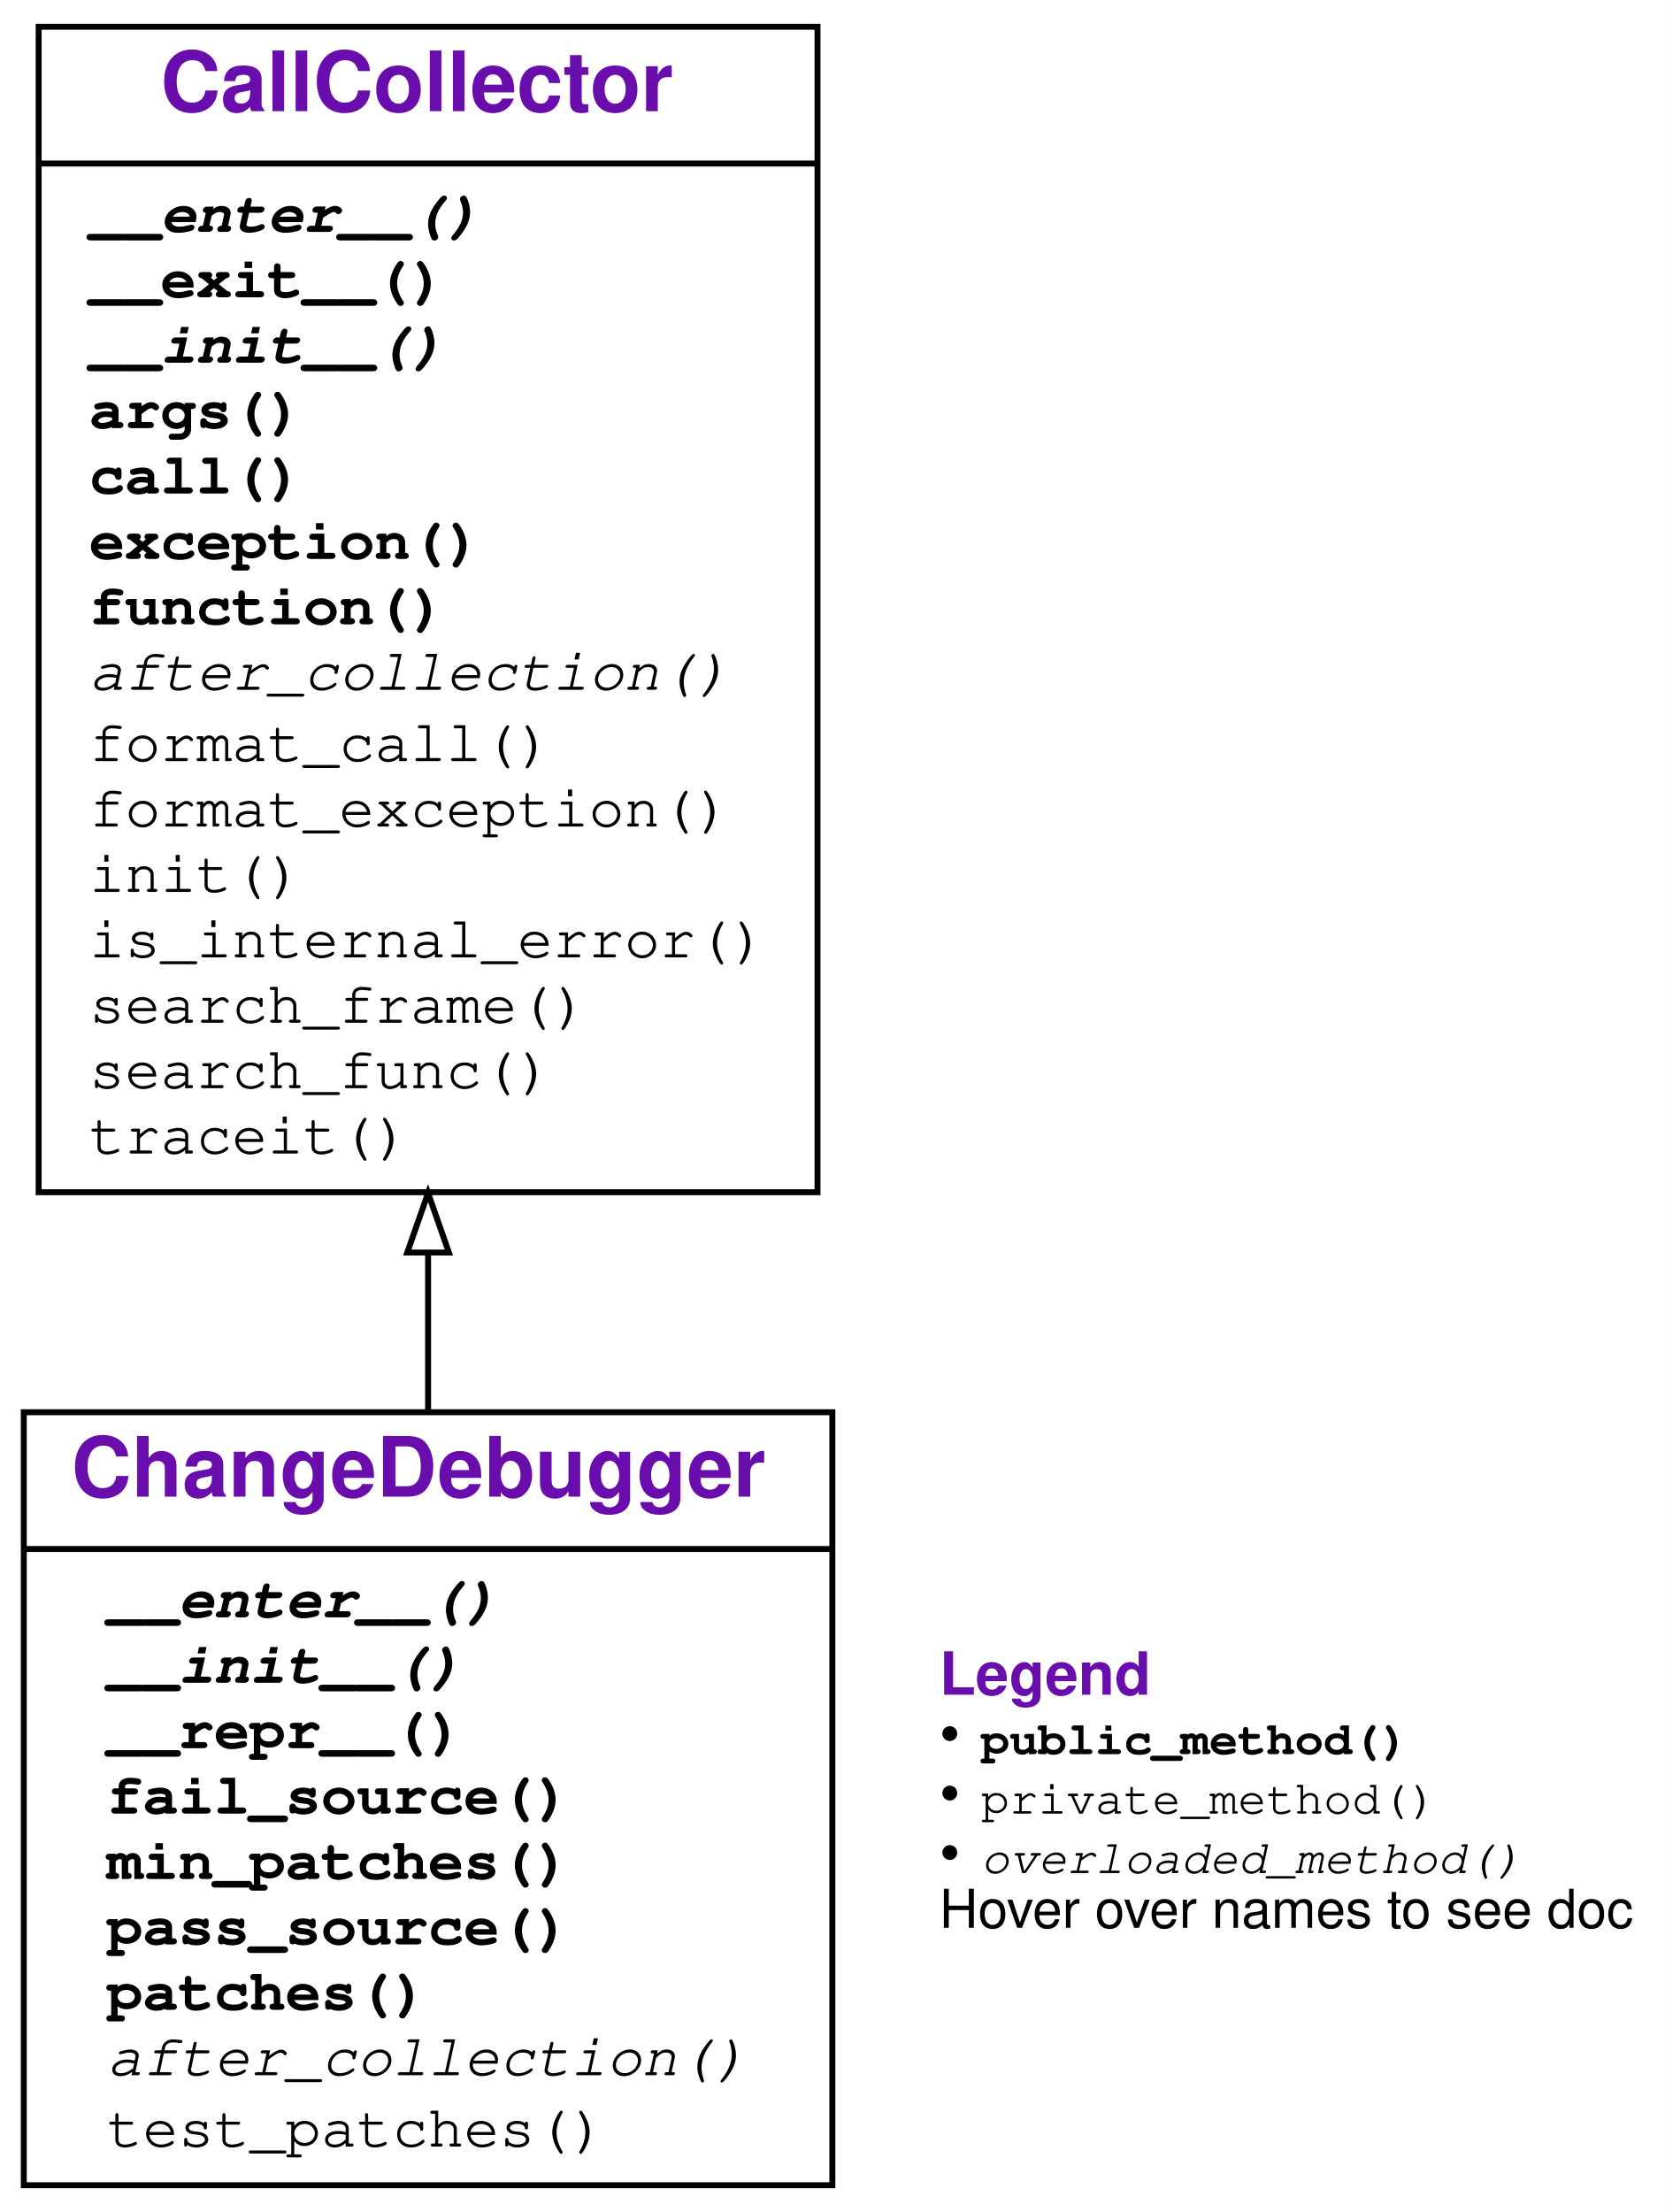
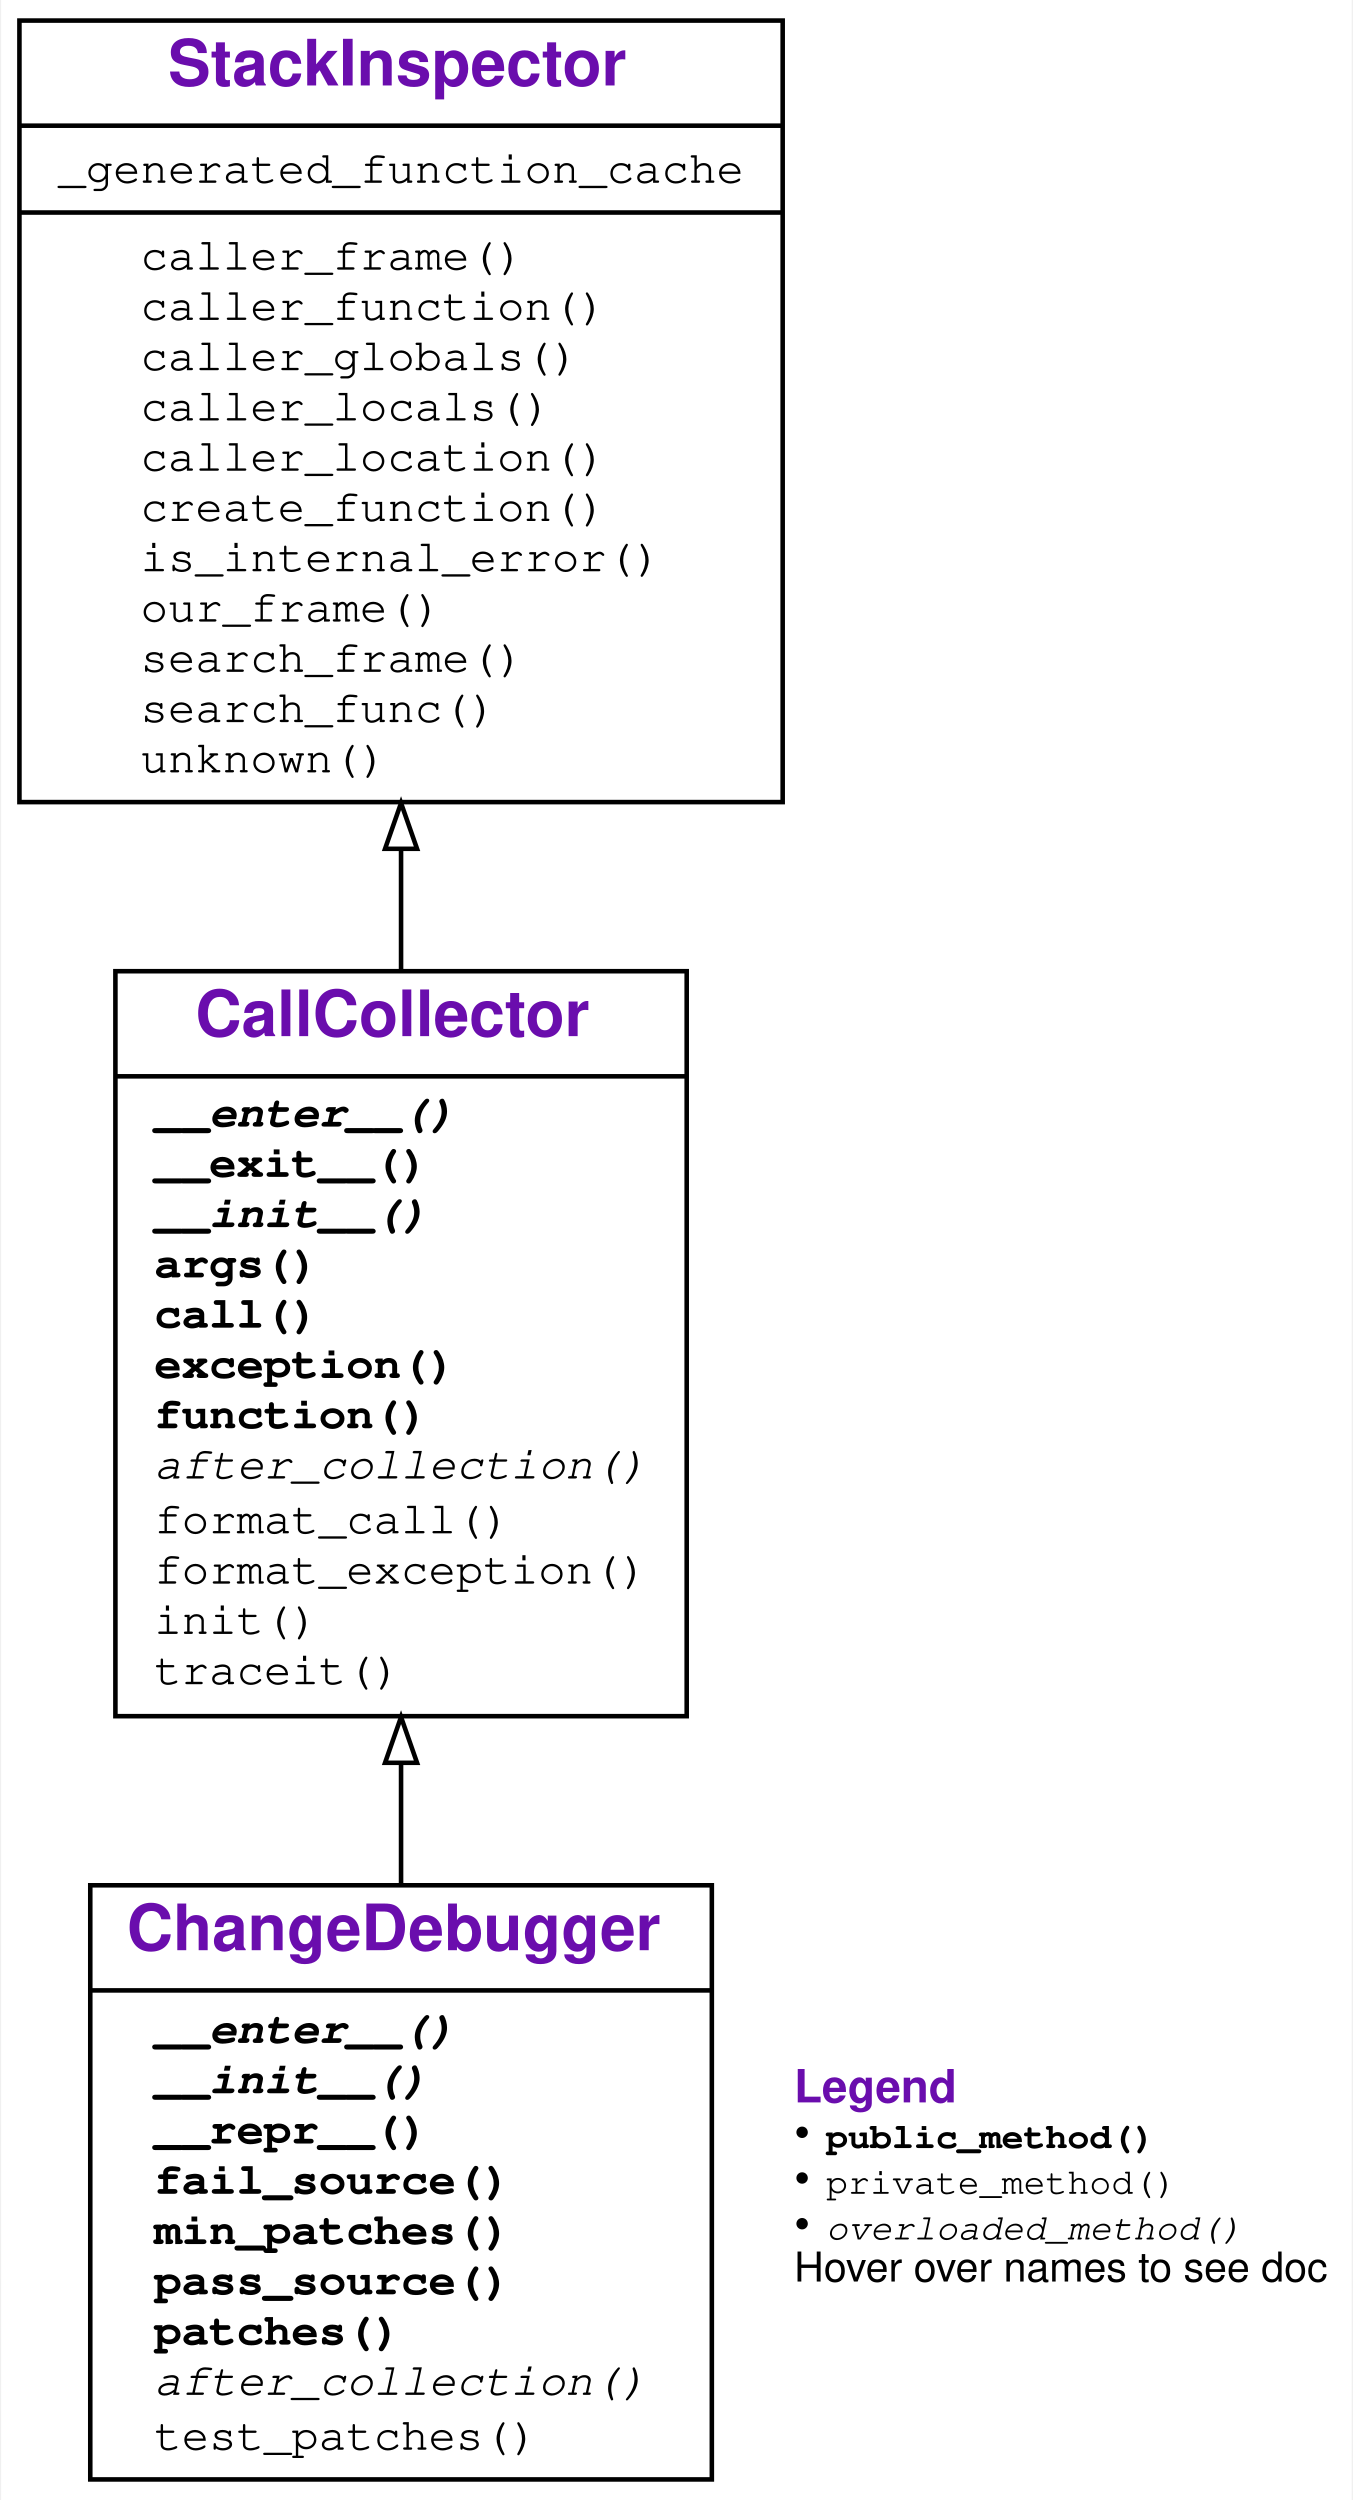
- <svg xmlns="http://www.w3.org/2000/svg" xmlns:xlink="http://www.w3.org/1999/xlink" width="280pt" height="372pt" viewBox="0.00 0.00 280.00 372.00">
-   <g id="graph0" class="graph" transform="scale(1 1) rotate(0) translate(4 368)">
+ <svg xmlns="http://www.w3.org/2000/svg" xmlns:xlink="http://www.w3.org/1999/xlink" width="296pt" height="547pt" viewBox="0.00 0.00 295.50 547.00">
+   <g id="graph0" class="graph" transform="scale(1 1) rotate(0) translate(4 543)">
    <g id="a_graph0">
      <a xlink:title="ChangeDebugger class hierarchy">
-         <polygon fill="#ffffff" stroke="transparent" points="-4,4 -4,-368 276,-368 276,4 -4,4" />
+         <polygon fill="#ffffff" stroke="transparent" points="-4,4 -4,-543 291.5,-543 291.5,4 -4,4" />
      </a>
    </g>
    <g id="node1" class="node">
      <g id="a_node1">
        <a xlink:href="#" xlink:title="class ChangeDebugger:&#10;Collect an exception-raising function call f().&#10;Use as `with CallCollector(): f()`">
-           <polygon fill="none" stroke="#000000" points="0,-.5 0,-130.5 136,-130.5 136,-.5 0,-.5" />
-           <text text-anchor="start" x="8" y="-116.3" font-family="Raleway, Helvetica, Arial, sans-serif" font-weight="bold" font-size="14.00" fill="#6a0dad">ChangeDebugger</text>
-           <polyline fill="none" stroke="#000000" points="0,-107.5 136,-107.5 " />
+           <polygon fill="none" stroke="#000000" points="15.5,-.5 15.5,-130.5 151.5,-130.5 151.5,-.5 15.5,-.5" />
+           <text text-anchor="start" x="23.5" y="-116.3" font-family="Raleway, Helvetica, Arial, sans-serif" font-weight="bold" font-size="14.00" fill="#6a0dad">ChangeDebugger</text>
+           <polyline fill="none" stroke="#000000" points="15.5,-107.5 151.5,-107.5 " />
          <g id="a_node1_0">
            <a xlink:href="#" xlink:title="ChangeDebugger">
              <g id="a_node1_1">
                <a xlink:href="#" xlink:title="__enter__(self) -&gt; Any:&#10;Called at begin of a `with` block. Checks if current source fails.">
-                   <text text-anchor="start" x="14" y="-96" font-family="'Fira Mono', 'Source Code Pro', 'Courier', monospace" font-weight="bold" font-style="italic" font-size="10.00" fill="#000000">__enter__()</text>
+                   <text text-anchor="start" x="29.5" y="-96" font-family="'Fira Mono', 'Source Code Pro', 'Courier', monospace" font-weight="bold" font-style="italic" font-size="10.00" fill="#000000">__enter__()</text>
                </a>
              </g>
              <g id="a_node1_2">
                <a xlink:href="#" xlink:title="__init__(self, pass_source:str, fail_source:str, **ddargs:Any) -&gt; None:&#10;Constructor. Takes a passing source file (`pass_source`)&#10;and a failing source file (`fail_source`).&#10;Additional arguments are passed to `DeltaDebugger` constructor.">
-                   <text text-anchor="start" x="14" y="-85" font-family="'Fira Mono', 'Source Code Pro', 'Courier', monospace" font-weight="bold" font-style="italic" font-size="10.00" fill="#000000">__init__()</text>
+                   <text text-anchor="start" x="29.5" y="-85" font-family="'Fira Mono', 'Source Code Pro', 'Courier', monospace" font-weight="bold" font-style="italic" font-size="10.00" fill="#000000">__init__()</text>
                </a>
              </g>
              <g id="a_node1_3">
                <a xlink:href="#" xlink:title="__repr__(self) -&gt; str:&#10;Return readable list of minimal patches">
-                   <text text-anchor="start" x="14" y="-74" font-family="'Fira Mono', 'Source Code Pro', 'Courier', monospace" font-weight="bold" font-size="10.00" fill="#000000">__repr__()</text>
+                   <text text-anchor="start" x="29.5" y="-74" font-family="'Fira Mono', 'Source Code Pro', 'Courier', monospace" font-weight="bold" font-size="10.00" fill="#000000">__repr__()</text>
                </a>
              </g>
              <g id="a_node1_4">
                <a xlink:href="#" xlink:title="fail_source(self) -&gt; str:&#10;Return the failing source file.">
-                   <text text-anchor="start" x="14" y="-63" font-family="'Fira Mono', 'Source Code Pro', 'Courier', monospace" font-weight="bold" font-size="10.00" fill="#000000">fail_source()</text>
+                   <text text-anchor="start" x="29.5" y="-63" font-family="'Fira Mono', 'Source Code Pro', 'Courier', monospace" font-weight="bold" font-size="10.00" fill="#000000">fail_source()</text>
                </a>
              </g>
              <g id="a_node1_5">
                <a xlink:href="#" xlink:title="min_patches(self) -&gt; Tuple[List[diff_match_patch.diff_match_patch.patch_obj], List[diff_match_patch.diff_match_patch.patch_obj], List[diff_match_patch.diff_match_patch.patch_obj]]:&#10;Compute a minimal set of patches.&#10;Returns a triple (`pass_patches`, `fail_patches`, `diff_patches`)&#10;where `diff_patches` is the minimal difference between&#10;the set `pass_patches` (which, when applied, make the test pass) and&#10;the set `fail_patches` (which, when applied, make the test fail).">
-                   <text text-anchor="start" x="14" y="-52" font-family="'Fira Mono', 'Source Code Pro', 'Courier', monospace" font-weight="bold" font-size="10.00" fill="#000000">min_patches()</text>
+                   <text text-anchor="start" x="29.5" y="-52" font-family="'Fira Mono', 'Source Code Pro', 'Courier', monospace" font-weight="bold" font-size="10.00" fill="#000000">min_patches()</text>
                </a>
              </g>
              <g id="a_node1_6">
                <a xlink:href="#" xlink:title="pass_source(self) -&gt; str:&#10;Return the passing source file.">
-                   <text text-anchor="start" x="14" y="-41" font-family="'Fira Mono', 'Source Code Pro', 'Courier', monospace" font-weight="bold" font-size="10.00" fill="#000000">pass_source()</text>
+                   <text text-anchor="start" x="29.5" y="-41" font-family="'Fira Mono', 'Source Code Pro', 'Courier', monospace" font-weight="bold" font-size="10.00" fill="#000000">pass_source()</text>
                </a>
              </g>
              <g id="a_node1_7">
                <a xlink:href="#" xlink:title="patches(self) -&gt; List[diff_match_patch.diff_match_patch.patch_obj]:&#10;Return the diff between passing and failing source files.">
-                   <text text-anchor="start" x="14" y="-30" font-family="'Fira Mono', 'Source Code Pro', 'Courier', monospace" font-weight="bold" font-size="10.00" fill="#000000">patches()</text>
+                   <text text-anchor="start" x="29.5" y="-30" font-family="'Fira Mono', 'Source Code Pro', 'Courier', monospace" font-weight="bold" font-size="10.00" fill="#000000">patches()</text>
                </a>
              </g>
              <g id="a_node1_8">
                <a xlink:href="#" xlink:title="after_collection(self) -&gt; None:&#10;Diagnostics.">
-                   <text text-anchor="start" x="14" y="-19" font-family="'Fira Mono', 'Source Code Pro', 'Courier', monospace" font-style="italic" font-size="10.00" fill="#000000">after_collection()</text>
+                   <text text-anchor="start" x="29.5" y="-19" font-family="'Fira Mono', 'Source Code Pro', 'Courier', monospace" font-style="italic" font-size="10.00" fill="#000000">after_collection()</text>
                </a>
              </g>
              <g id="a_node1_9">
                <a xlink:href="#" xlink:title="test_patches(self, patches:List[diff_match_patch.diff_match_patch.patch_obj]) -&gt; None">
-                   <text text-anchor="start" x="14" y="-7" font-family="'Fira Mono', 'Source Code Pro', 'Courier', monospace" font-size="10.00" fill="#000000">test_patches()</text>
+                   <text text-anchor="start" x="29.5" y="-7" font-family="'Fira Mono', 'Source Code Pro', 'Courier', monospace" font-size="10.00" fill="#000000">test_patches()</text>
                </a>
              </g>
            </a>
          </g>
        </a>
      </g>
    </g>
    <g id="node2" class="node">
      <g id="a_node2">
        <a xlink:href="DeltaDebugger.ipynb" xlink:title="class CallCollector:&#10;Collect an exception-raising function call f().&#10;Use as `with CallCollector(): f()`">
-           <polygon fill="none" stroke="#000000" points="2.5,-167.5 2.5,-363.5 133.5,-363.5 133.5,-167.5 2.5,-167.5" />
-           <text text-anchor="start" x="23" y="-349.3" font-family="Raleway, Helvetica, Arial, sans-serif" font-weight="bold" font-size="14.00" fill="#6a0dad">CallCollector</text>
-           <polyline fill="none" stroke="#000000" points="2.5,-340.5 133.5,-340.5 " />
+           <polygon fill="none" stroke="#000000" points="21,-167.5 21,-330.5 146,-330.5 146,-167.5 21,-167.5" />
+           <text text-anchor="start" x="38.5" y="-316.3" font-family="Raleway, Helvetica, Arial, sans-serif" font-weight="bold" font-size="14.00" fill="#6a0dad">CallCollector</text>
+           <polyline fill="none" stroke="#000000" points="21,-307.5 146,-307.5 " />
          <g id="a_node2_10">
            <a xlink:href="#" xlink:title="CallCollector">
              <g id="a_node2_11">
                <a xlink:href="DeltaDebugger.ipynb" xlink:title="__enter__(self) -&gt; Any:&#10;Called at begin of `with` block. Turn tracing on.">
-                   <text text-anchor="start" x="11" y="-329" font-family="'Fira Mono', 'Source Code Pro', 'Courier', monospace" font-weight="bold" font-style="italic" font-size="10.00" fill="#000000">__enter__()</text>
+                   <text text-anchor="start" x="29.5" y="-296.5" font-family="'Fira Mono', 'Source Code Pro', 'Courier', monospace" font-weight="bold" font-style="italic" font-size="10.00" fill="#000000">__enter__()</text>
                </a>
              </g>
              <g id="a_node2_12">
                <a xlink:href="DeltaDebugger.ipynb" xlink:title="__exit__(self, exc_tp:Type, exc_value:BaseException, exc_traceback:traceback) -&gt; Union[bool, NoneType]:&#10;Called at end of `with` block. Turn tracing off.">
-                   <text text-anchor="start" x="11" y="-318" font-family="'Fira Mono', 'Source Code Pro', 'Courier', monospace" font-weight="bold" font-size="10.00" fill="#000000">__exit__()</text>
+                   <text text-anchor="start" x="29.5" y="-285.5" font-family="'Fira Mono', 'Source Code Pro', 'Courier', monospace" font-weight="bold" font-size="10.00" fill="#000000">__exit__()</text>
                </a>
              </g>
              <g id="a_node2_13">
                <a xlink:href="DeltaDebugger.ipynb" xlink:title="__init__(self) -&gt; None:&#10;Initialize collector">
-                   <text text-anchor="start" x="11" y="-307" font-family="'Fira Mono', 'Source Code Pro', 'Courier', monospace" font-weight="bold" font-style="italic" font-size="10.00" fill="#000000">__init__()</text>
+                   <text text-anchor="start" x="29.5" y="-274.5" font-family="'Fira Mono', 'Source Code Pro', 'Courier', monospace" font-weight="bold" font-style="italic" font-size="10.00" fill="#000000">__init__()</text>
                </a>
              </g>
              <g id="a_node2_14">
                <a xlink:href="DeltaDebugger.ipynb" xlink:title="args(self) -&gt; Dict[str, Any]:&#10;Return the dictionary of collected arguments.">
-                   <text text-anchor="start" x="11" y="-296" font-family="'Fira Mono', 'Source Code Pro', 'Courier', monospace" font-weight="bold" font-size="10.00" fill="#000000">args()</text>
+                   <text text-anchor="start" x="29.5" y="-263.5" font-family="'Fira Mono', 'Source Code Pro', 'Courier', monospace" font-weight="bold" font-size="10.00" fill="#000000">args()</text>
                </a>
              </g>
              <g id="a_node2_15">
                <a xlink:href="DeltaDebugger.ipynb" xlink:title="call(self, new_args:Union[Dict[str, Any], NoneType]=None) -&gt; Any:&#10;Call collected function. If `new_args` is given,&#10;override arguments from its {var: value} entries.">
-                   <text text-anchor="start" x="11" y="-285" font-family="'Fira Mono', 'Source Code Pro', 'Courier', monospace" font-weight="bold" font-size="10.00" fill="#000000">call()</text>
+                   <text text-anchor="start" x="29.5" y="-252.5" font-family="'Fira Mono', 'Source Code Pro', 'Courier', monospace" font-weight="bold" font-size="10.00" fill="#000000">call()</text>
                </a>
              </g>
              <g id="a_node2_16">
                <a xlink:href="DeltaDebugger.ipynb" xlink:title="exception(self) -&gt; Union[BaseException, NoneType]:&#10;Return the exception produced, or `None` if none.">
-                   <text text-anchor="start" x="11" y="-274" font-family="'Fira Mono', 'Source Code Pro', 'Courier', monospace" font-weight="bold" font-size="10.00" fill="#000000">exception()</text>
+                   <text text-anchor="start" x="29.5" y="-241.5" font-family="'Fira Mono', 'Source Code Pro', 'Courier', monospace" font-weight="bold" font-size="10.00" fill="#000000">exception()</text>
                </a>
              </g>
              <g id="a_node2_17">
                <a xlink:href="DeltaDebugger.ipynb" xlink:title="function(self) -&gt; Callable:&#10;Return the function called.">
-                   <text text-anchor="start" x="11" y="-263" font-family="'Fira Mono', 'Source Code Pro', 'Courier', monospace" font-weight="bold" font-size="10.00" fill="#000000">function()</text>
+                   <text text-anchor="start" x="29.5" y="-230.5" font-family="'Fira Mono', 'Source Code Pro', 'Courier', monospace" font-weight="bold" font-size="10.00" fill="#000000">function()</text>
                </a>
              </g>
              <g id="a_node2_18">
                <a xlink:href="DeltaDebugger.ipynb" xlink:title="after_collection(self) -&gt; None:&#10;Called after collection. To be defined in subclasses.">
-                   <text text-anchor="start" x="11" y="-252" font-family="'Fira Mono', 'Source Code Pro', 'Courier', monospace" font-style="italic" font-size="10.00" fill="#000000">after_collection()</text>
+                   <text text-anchor="start" x="29.5" y="-219.5" font-family="'Fira Mono', 'Source Code Pro', 'Courier', monospace" font-style="italic" font-size="10.00" fill="#000000">after_collection()</text>
                </a>
              </g>
              <g id="a_node2_19">
                <a xlink:href="DeltaDebugger.ipynb" xlink:title="format_call(self, args:Union[Dict[str, Any], NoneType]=None) -&gt; str:&#10;Return a string representing a call of the function with given args.">
-                   <text text-anchor="start" x="11" y="-240" font-family="'Fira Mono', 'Source Code Pro', 'Courier', monospace" font-size="10.00" fill="#000000">format_call()</text>
+                   <text text-anchor="start" x="29.5" y="-207.5" font-family="'Fira Mono', 'Source Code Pro', 'Courier', monospace" font-size="10.00" fill="#000000">format_call()</text>
                </a>
              </g>
              <g id="a_node2_20">
                <a xlink:href="DeltaDebugger.ipynb" xlink:title="format_exception(self, exc:Union[BaseException, NoneType]=None) -&gt; str:&#10;Return a string representing the given exception.">
-                   <text text-anchor="start" x="11" y="-229" font-family="'Fira Mono', 'Source Code Pro', 'Courier', monospace" font-size="10.00" fill="#000000">format_exception()</text>
+                   <text text-anchor="start" x="29.5" y="-196.5" font-family="'Fira Mono', 'Source Code Pro', 'Courier', monospace" font-size="10.00" fill="#000000">format_exception()</text>
                </a>
              </g>
              <g id="a_node2_21">
                <a xlink:href="DeltaDebugger.ipynb" xlink:title="init(self) -&gt; None:&#10;Reset for new collection.">
-                   <text text-anchor="start" x="11" y="-218" font-family="'Fira Mono', 'Source Code Pro', 'Courier', monospace" font-size="10.00" fill="#000000">init()</text>
+                   <text text-anchor="start" x="29.5" y="-185.5" font-family="'Fira Mono', 'Source Code Pro', 'Courier', monospace" font-size="10.00" fill="#000000">init()</text>
                </a>
              </g>
              <g id="a_node2_22">
-                 <a xlink:href="DeltaDebugger.ipynb" xlink:title="is_internal_error(self, exc_tp:Type, exc_value:BaseException, exc_traceback:traceback) -&gt; bool:&#10;Return True if exception was raised from `CallCollector` or a subclass.">
-                   <text text-anchor="start" x="11" y="-207" font-family="'Fira Mono', 'Source Code Pro', 'Courier', monospace" font-size="10.00" fill="#000000">is_internal_error()</text>
-                 </a>
-               </g>
-               <g id="a_node2_23">
-                 <a xlink:href="DeltaDebugger.ipynb" xlink:title="search_frame(self, name:str, frame:Union[frame, NoneType]) -&gt; Tuple[Union[frame, NoneType], Union[Callable, NoneType]]:&#10;Return a pair (`frame`, `item`)&#10;in which the function `name` is defined as `item`.">
-                   <text text-anchor="start" x="11" y="-196" font-family="'Fira Mono', 'Source Code Pro', 'Courier', monospace" font-size="10.00" fill="#000000">search_frame()</text>
-                 </a>
-               </g>
-               <g id="a_node2_24">
-                 <a xlink:href="DeltaDebugger.ipynb" xlink:title="search_func(self, name:str, frame:Union[frame, NoneType]) -&gt; Union[Callable, NoneType]:&#10;Search in callers for a definition of the function `name`">
-                   <text text-anchor="start" x="11" y="-185" font-family="'Fira Mono', 'Source Code Pro', 'Courier', monospace" font-size="10.00" fill="#000000">search_func()</text>
-                 </a>
-               </g>
-               <g id="a_node2_25">
                <a xlink:href="DeltaDebugger.ipynb" xlink:title="traceit(self, frame:frame, event:str, arg:Any) -&gt; None:&#10;Tracing function. Collect first call, then turn tracing off.">
-                   <text text-anchor="start" x="11" y="-174" font-family="'Fira Mono', 'Source Code Pro', 'Courier', monospace" font-size="10.00" fill="#000000">traceit()</text>
+                   <text text-anchor="start" x="29.5" y="-174.5" font-family="'Fira Mono', 'Source Code Pro', 'Courier', monospace" font-size="10.00" fill="#000000">traceit()</text>
                </a>
              </g>
            </a>
          </g>
        </a>
      </g>
    </g>
    <g id="edge1" class="edge">
-       <path fill="none" stroke="#000000" d="M68,-130.711C68,-139.241 68,-148.158 68,-157.165" />
-       <polygon fill="none" stroke="#000000" points="64.5,-157.358 68,-167.358 71.5,-157.358 64.5,-157.358" />
+       <path fill="none" stroke="#000000" d="M83.5,-130.712C83.5,-139.319 83.5,-148.268 83.5,-157.216" />
+       <polygon fill="none" stroke="#000000" points="80,-157.302 83.5,-167.302 87,-157.302 80,-157.302" />
    </g>
    <g id="node3" class="node">
-       <text text-anchor="start" x="154" y="-83" font-family="Raleway, Helvetica, Arial, sans-serif" font-weight="bold" font-size="10.00" fill="#6a0dad">Legend</text>
-       <text text-anchor="start" x="154" y="-73" font-family="Raleway, Helvetica, Arial, sans-serif" font-size="10.00" fill="#000000">• </text>
-       <text text-anchor="start" x="161" y="-73" font-family="'Fira Mono', 'Source Code Pro', 'Courier', monospace" font-weight="bold" font-size="8.00" fill="#000000">public_method()</text>
-       <text text-anchor="start" x="154" y="-63" font-family="Raleway, Helvetica, Arial, sans-serif" font-size="10.00" fill="#000000">• </text>
-       <text text-anchor="start" x="161" y="-63" font-family="'Fira Mono', 'Source Code Pro', 'Courier', monospace" font-size="8.00" fill="#000000">private_method()</text>
-       <text text-anchor="start" x="154" y="-53" font-family="Raleway, Helvetica, Arial, sans-serif" font-size="10.00" fill="#000000">• </text>
-       <text text-anchor="start" x="161" y="-53" font-family="'Fira Mono', 'Source Code Pro', 'Courier', monospace" font-style="italic" font-size="8.00" fill="#000000">overloaded_method()</text>
-       <text text-anchor="start" x="154" y="-43.8" font-family="Helvetica,sans-Serif" font-size="9.00" fill="#000000">Hover over names to see doc</text>
+       <g id="a_node3">
+         <a xlink:href="StackInspector.ipynb" xlink:title="class StackInspector:&#10;Provide functions to inspect the stack">
+           <polygon fill="none" stroke="#000000" points="0,-367.5 0,-538.5 167,-538.5 167,-367.5 0,-367.5" />
+           <text text-anchor="start" x="32.5" y="-524.3" font-family="Raleway, Helvetica, Arial, sans-serif" font-weight="bold" font-size="14.00" fill="#6a0dad">StackInspector</text>
+           <polyline fill="none" stroke="#000000" points="0,-515.5 167,-515.5 " />
+           <g id="a_node3_23">
+             <a xlink:href="#" xlink:title="StackInspector">
+               <g id="a_node3_24">
+                 <a xlink:href="StackInspector.ipynb" xlink:title="_generated_function_cache = {('test_patches', 2): &lt;function test_patches at 0x7ff15ca91a60&gt;}">
+                   <text text-anchor="start" x="8.5" y="-503" font-family="'Fira Mono', 'Source Code Pro', 'Courier', monospace" font-size="10.00" fill="#000000">_generated_function_cache</text>
+                 </a>
+               </g>
+             </a>
+           </g>
+           <polyline fill="none" stroke="#000000" points="0,-496.5 167,-496.5 " />
+           <g id="a_node3_25">
+             <a xlink:href="#" xlink:title="StackInspector">
+               <g id="a_node3_26">
+                 <a xlink:href="StackInspector.ipynb" xlink:title="caller_frame(self) -&gt; frame:&#10;Return the frame of the caller.">
+                   <text text-anchor="start" x="26.5" y="-484" font-family="'Fira Mono', 'Source Code Pro', 'Courier', monospace" font-size="10.00" fill="#000000">caller_frame()</text>
+                 </a>
+               </g>
+               <g id="a_node3_27">
+                 <a xlink:href="StackInspector.ipynb" xlink:title="caller_function(self) -&gt; Callable:&#10;Return the calling function">
+                   <text text-anchor="start" x="26.5" y="-473" font-family="'Fira Mono', 'Source Code Pro', 'Courier', monospace" font-size="10.00" fill="#000000">caller_function()</text>
+                 </a>
+               </g>
+               <g id="a_node3_28">
+                 <a xlink:href="StackInspector.ipynb" xlink:title="caller_globals(self) -&gt; Dict[str, Any]:&#10;Return the globals() environment of the caller.">
+                   <text text-anchor="start" x="26.5" y="-462" font-family="'Fira Mono', 'Source Code Pro', 'Courier', monospace" font-size="10.00" fill="#000000">caller_globals()</text>
+                 </a>
+               </g>
+               <g id="a_node3_29">
+                 <a xlink:href="StackInspector.ipynb" xlink:title="caller_locals(self) -&gt; Dict[str, Any]:&#10;Return the locals() environment of the caller.">
+                   <text text-anchor="start" x="26.5" y="-451" font-family="'Fira Mono', 'Source Code Pro', 'Courier', monospace" font-size="10.00" fill="#000000">caller_locals()</text>
+                 </a>
+               </g>
+               <g id="a_node3_30">
+                 <a xlink:href="StackInspector.ipynb" xlink:title="caller_location(self) -&gt; Tuple[Callable, int]:&#10;Return the location (func, lineno) of the caller.">
+                   <text text-anchor="start" x="26.5" y="-440" font-family="'Fira Mono', 'Source Code Pro', 'Courier', monospace" font-size="10.00" fill="#000000">caller_location()</text>
+                 </a>
+               </g>
+               <g id="a_node3_31">
+                 <a xlink:href="StackInspector.ipynb" xlink:title="create_function(self, frame:frame) -&gt; Callable:&#10;Create function for given frame">
+                   <text text-anchor="start" x="26.5" y="-429" font-family="'Fira Mono', 'Source Code Pro', 'Courier', monospace" font-size="10.00" fill="#000000">create_function()</text>
+                 </a>
+               </g>
+               <g id="a_node3_32">
+                 <a xlink:href="StackInspector.ipynb" xlink:title="is_internal_error(self, exc_tp:Type, exc_value:BaseException, exc_traceback:traceback) -&gt; bool:&#10;Return True if exception was raised from `StackInspector` or a subclass.">
+                   <text text-anchor="start" x="26.5" y="-418" font-family="'Fira Mono', 'Source Code Pro', 'Courier', monospace" font-size="10.00" fill="#000000">is_internal_error()</text>
+                 </a>
+               </g>
+               <g id="a_node3_33">
+                 <a xlink:href="StackInspector.ipynb" xlink:title="our_frame(self, frame:frame) -&gt; bool:&#10;Return true if `frame` is in the current (inspecting) class.">
+                   <text text-anchor="start" x="26.5" y="-407" font-family="'Fira Mono', 'Source Code Pro', 'Courier', monospace" font-size="10.00" fill="#000000">our_frame()</text>
+                 </a>
+               </g>
+               <g id="a_node3_34">
+                 <a xlink:href="StackInspector.ipynb" xlink:title="search_frame(self, name:str, frame:Union[frame, NoneType]=None) -&gt; Tuple[Union[frame, NoneType], Union[Callable, NoneType]]:&#10;Return a pair (`frame`, `item`)&#10;in which the function `name` is defined as `item`.">
+                   <text text-anchor="start" x="26.5" y="-396" font-family="'Fira Mono', 'Source Code Pro', 'Courier', monospace" font-size="10.00" fill="#000000">search_frame()</text>
+                 </a>
+               </g>
+               <g id="a_node3_35">
+                 <a xlink:href="StackInspector.ipynb" xlink:title="search_func(self, name:str, frame:Union[frame, NoneType]=None) -&gt; Union[Callable, NoneType]:&#10;Search in callers for a definition of the function `name`">
+                   <text text-anchor="start" x="26.5" y="-385" font-family="'Fira Mono', 'Source Code Pro', 'Courier', monospace" font-size="10.00" fill="#000000">search_func()</text>
+                 </a>
+               </g>
+               <g id="a_node3_36">
+                 <a xlink:href="StackInspector.ipynb" xlink:title="unknown(self) -&gt; None">
+                   <text text-anchor="start" x="26.5" y="-374" font-family="'Fira Mono', 'Source Code Pro', 'Courier', monospace" font-size="10.00" fill="#000000">unknown()</text>
+                 </a>
+               </g>
+             </a>
+           </g>
+         </a>
+       </g>
+     </g>
+     <g id="edge2" class="edge">
+       <path fill="none" stroke="#000000" d="M83.5,-330.506C83.5,-339.295 83.5,-348.296 83.5,-357.233" />
+       <polygon fill="none" stroke="#000000" points="80,-357.281 83.5,-367.281 87,-357.281 80,-357.281" />
+     </g>
+     <g id="node4" class="node">
+       <text text-anchor="start" x="169.5" y="-83" font-family="Raleway, Helvetica, Arial, sans-serif" font-weight="bold" font-size="10.00" fill="#6a0dad">Legend</text>
+       <text text-anchor="start" x="169.5" y="-73" font-family="Raleway, Helvetica, Arial, sans-serif" font-size="10.00" fill="#000000">• </text>
+       <text text-anchor="start" x="176.5" y="-73" font-family="'Fira Mono', 'Source Code Pro', 'Courier', monospace" font-weight="bold" font-size="8.00" fill="#000000">public_method()</text>
+       <text text-anchor="start" x="169.5" y="-63" font-family="Raleway, Helvetica, Arial, sans-serif" font-size="10.00" fill="#000000">• </text>
+       <text text-anchor="start" x="176.5" y="-63" font-family="'Fira Mono', 'Source Code Pro', 'Courier', monospace" font-size="8.00" fill="#000000">private_method()</text>
+       <text text-anchor="start" x="169.5" y="-53" font-family="Raleway, Helvetica, Arial, sans-serif" font-size="10.00" fill="#000000">• </text>
+       <text text-anchor="start" x="176.5" y="-53" font-family="'Fira Mono', 'Source Code Pro', 'Courier', monospace" font-style="italic" font-size="8.00" fill="#000000">overloaded_method()</text>
+       <text text-anchor="start" x="169.5" y="-43.8" font-family="Helvetica,sans-Serif" font-size="9.00" fill="#000000">Hover over names to see doc</text>
    </g>
  </g>
</svg>
